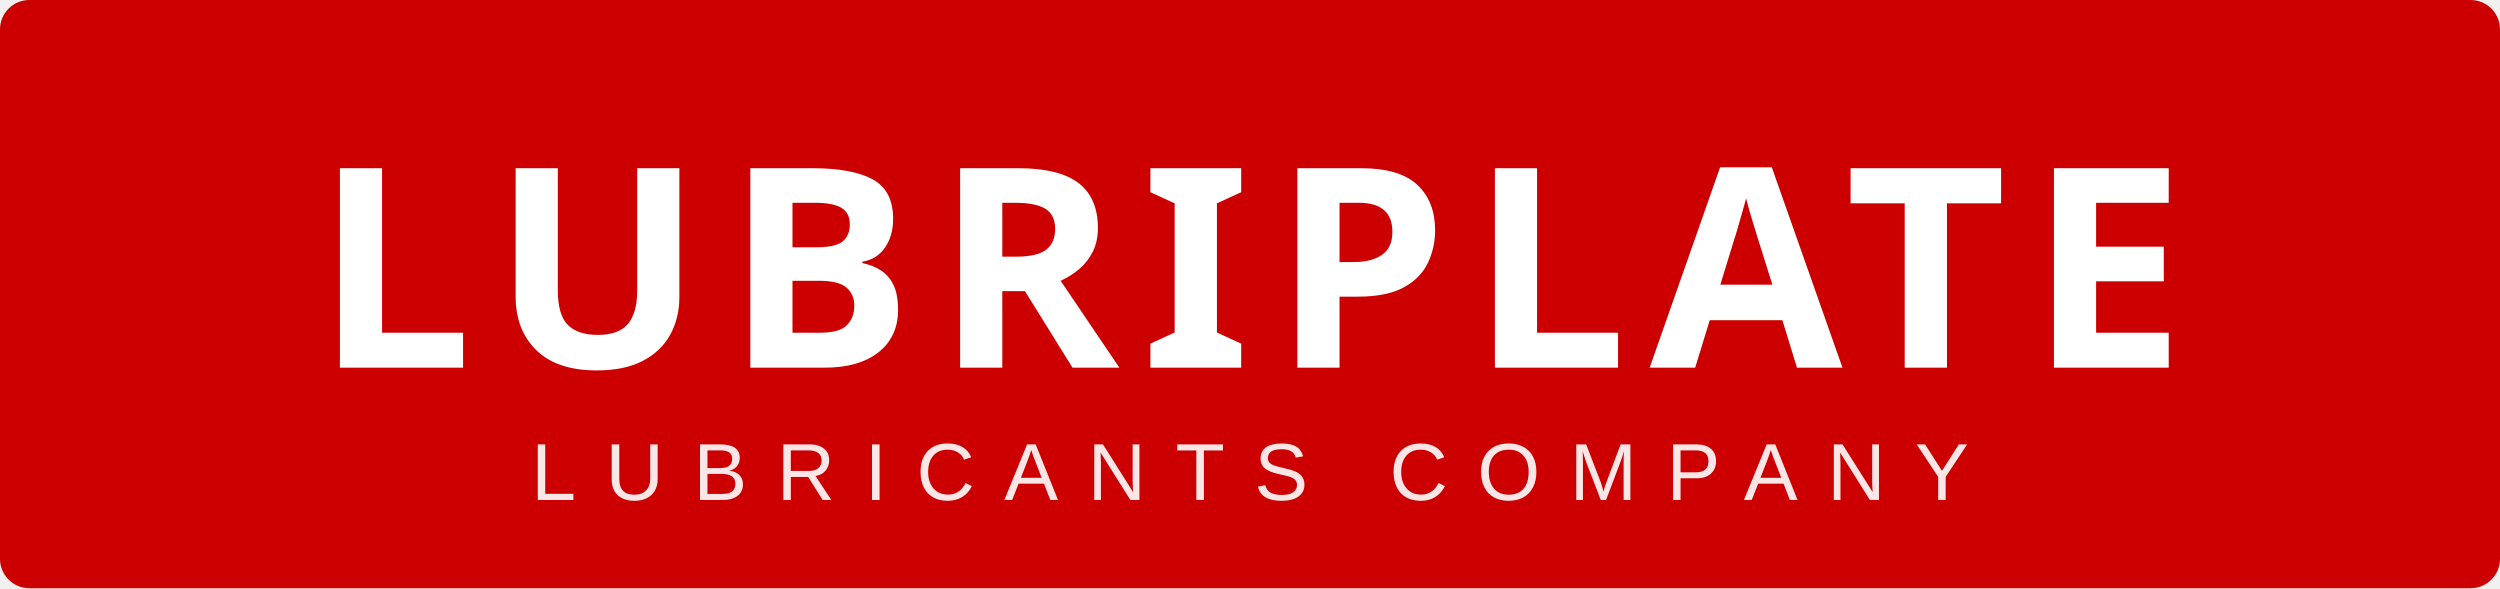
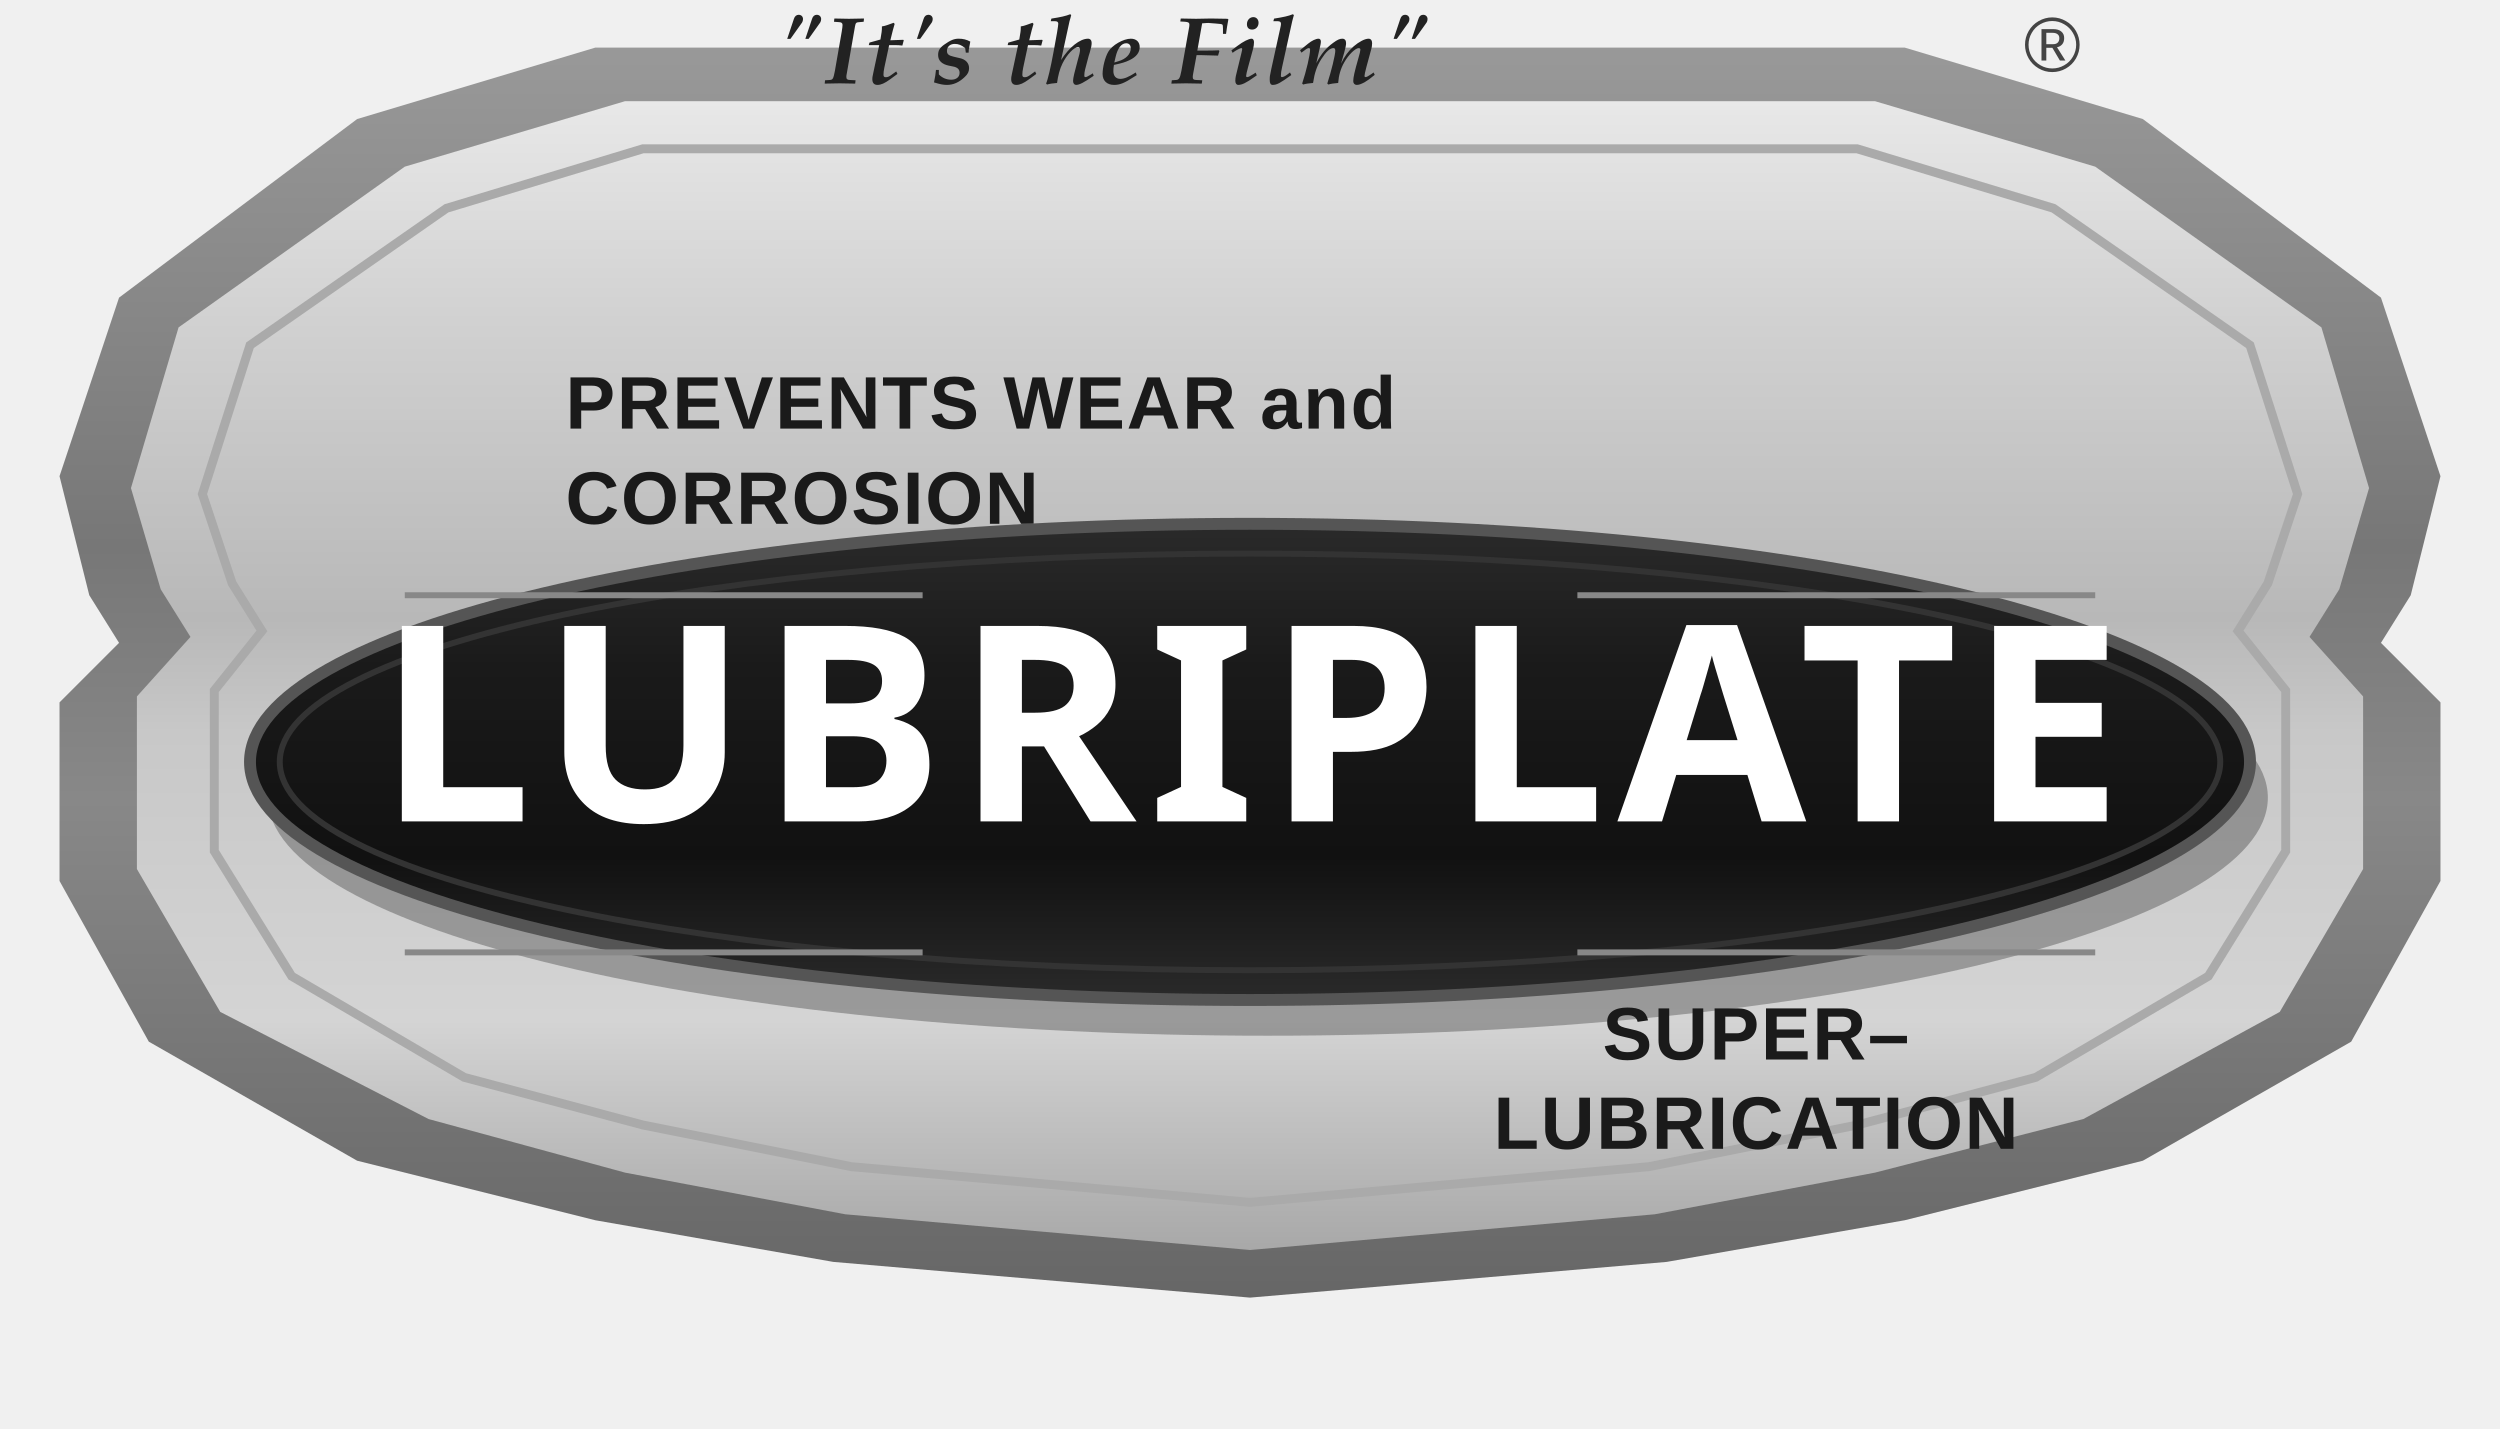
- <svg xmlns="http://www.w3.org/2000/svg" viewBox="0 0 340 80" fill="none">
-   <rect width="340" height="80" rx="4" fill="#CC0000" />
-   <text x="170" y="50" text-anchor="middle" font-family="'Arial Black', 'Franklin Gothic Heavy', 'Impact', sans-serif" font-size="38" font-weight="900" fill="#FFFFFF" letter-spacing="3">LUBRIPLATE</text>
-   <text x="170" y="68" text-anchor="middle" font-family="Arial, sans-serif" font-size="11" font-weight="400" fill="#FFFFFF" letter-spacing="4" opacity="0.9">LUBRICANTS COMPANY</text>
+ <svg xmlns="http://www.w3.org/2000/svg" viewBox="0 0 420 240" fill="none">
+   <defs>
+     <linearGradient id="metalMain" x1="0%" y1="0%" x2="0%" y2="100%">
+       <stop offset="0%" stop-color="#e8e8e8" />
+       <stop offset="20%" stop-color="#d0d0d0" />
+       <stop offset="45%" stop-color="#b8b8b8" />
+       <stop offset="55%" stop-color="#c8c8c8" />
+       <stop offset="80%" stop-color="#d4d4d4" />
+       <stop offset="100%" stop-color="#a8a8a8" />
+     </linearGradient>
+     <linearGradient id="metalBorder" x1="0%" y1="0%" x2="0%" y2="100%">
+       <stop offset="0%" stop-color="#999" />
+       <stop offset="40%" stop-color="#777" />
+       <stop offset="60%" stop-color="#888" />
+       <stop offset="100%" stop-color="#666" />
+     </linearGradient>
+     <linearGradient id="bannerGrad" x1="0%" y1="0%" x2="0%" y2="100%">
+       <stop offset="0%" stop-color="#2a2a2a" />
+       <stop offset="30%" stop-color="#1a1a1a" />
+       <stop offset="70%" stop-color="#111" />
+       <stop offset="100%" stop-color="#2a2a2a" />
+     </linearGradient>
+     <linearGradient id="innerPlate" x1="0%" y1="0%" x2="10%" y2="100%">
+       <stop offset="0%" stop-color="#ddd" />
+       <stop offset="30%" stop-color="#c8c8c8" />
+       <stop offset="60%" stop-color="#b8b8b8" />
+       <stop offset="100%" stop-color="#c0c0c0" />
+     </linearGradient>
+   </defs>
+   <path d="     M 60,20     L 100,8  L 320,8  L 360,20     L 400,50  L 410,80     L 405,100  L 400,108     L 410,118  L 410,148     L 395,175  L 360,195     L 320,205  L 280,212     L 210,218  L 140,212     L 100,205  L 60,195     L 25,175  L 10,148     L 10,118  L 20,108     L 15,100  L 10,80     L 20,50  Z   " fill="url(#metalBorder)" />
+   <path d="     M 68,28     L 105,17  L 315,17  L 352,28     L 390,55  L 398,82     L 393,99  L 388,107     L 397,117  L 397,146     L 383,170  L 350,188     L 315,197  L 278,204     L 210,210  L 142,204     L 105,197  L 72,188     L 37,170  L 23,146     L 23,117  L 32,107     L 27,99  L 22,82     L 30,55  Z   " fill="url(#metalMain)" />
+   <path d="     M 75,35     L 108,25  L 312,25  L 345,35     L 378,58  L 386,83     L 381,98  L 376,106     L 384,116  L 384,143     L 371,164  L 342,181     L 312,189  L 277,196     L 210,202  L 143,196     L 108,189  L 78,181     L 49,164  L 36,143     L 36,116  L 44,106     L 39,98  L 34,83     L 42,58  Z   " fill="none" stroke="#aaa" stroke-width="1.5" />
+   <text x="185" y="14" text-anchor="middle" font-family="'Palatino Linotype', 'Book Antiqua', Georgia, serif" font-size="16" font-style="italic" font-weight="600" fill="#222" letter-spacing="0.5">"It's the Film"</text>
+   <text x="340" y="12" font-family="Arial, sans-serif" font-size="13" fill="#444">®</text>
+   <text x="95" y="72" font-family="Arial, Helvetica, sans-serif" font-size="12.5" font-weight="700" fill="#1a1a1a" letter-spacing="0.3">PREVENTS WEAR and</text>
+   <text x="95" y="88" font-family="Arial, Helvetica, sans-serif" font-size="12.5" font-weight="700" fill="#1a1a1a" letter-spacing="0.3">CORROSION</text>
+   <ellipse cx="210" cy="130" rx="168" ry="40" fill="#111" opacity="0.3" transform="translate(3,4)" />
+   <ellipse cx="210" cy="128" rx="168" ry="40" fill="url(#bannerGrad)" />
+   <ellipse cx="210" cy="128" rx="168" ry="40" fill="none" stroke="#555" stroke-width="2" />
+   <ellipse cx="210" cy="128" rx="163" ry="35" fill="none" stroke="#333" stroke-width="1" />
+   <text x="210" y="138" text-anchor="middle" font-family="'Arial Black', 'Franklin Gothic Heavy', Impact, sans-serif" font-size="46" font-weight="900" fill="#fff" letter-spacing="2">LUBRIPLATE</text>
+   <text x="295" y="178" text-anchor="middle" font-family="Arial, Helvetica, sans-serif" font-size="12.5" font-weight="700" fill="#1a1a1a" letter-spacing="0.3">SUPER–</text>
+   <text x="295" y="193" text-anchor="middle" font-family="Arial, Helvetica, sans-serif" font-size="12.5" font-weight="700" fill="#1a1a1a" letter-spacing="0.3">LUBRICATION</text>
+   <line x1="68" y1="100" x2="155" y2="100" stroke="#888" stroke-width="1" />
+   <line x1="265" y1="100" x2="352" y2="100" stroke="#888" stroke-width="1" />
+   <line x1="68" y1="160" x2="155" y2="160" stroke="#888" stroke-width="1" />
+   <line x1="265" y1="160" x2="352" y2="160" stroke="#888" stroke-width="1" />
</svg>
